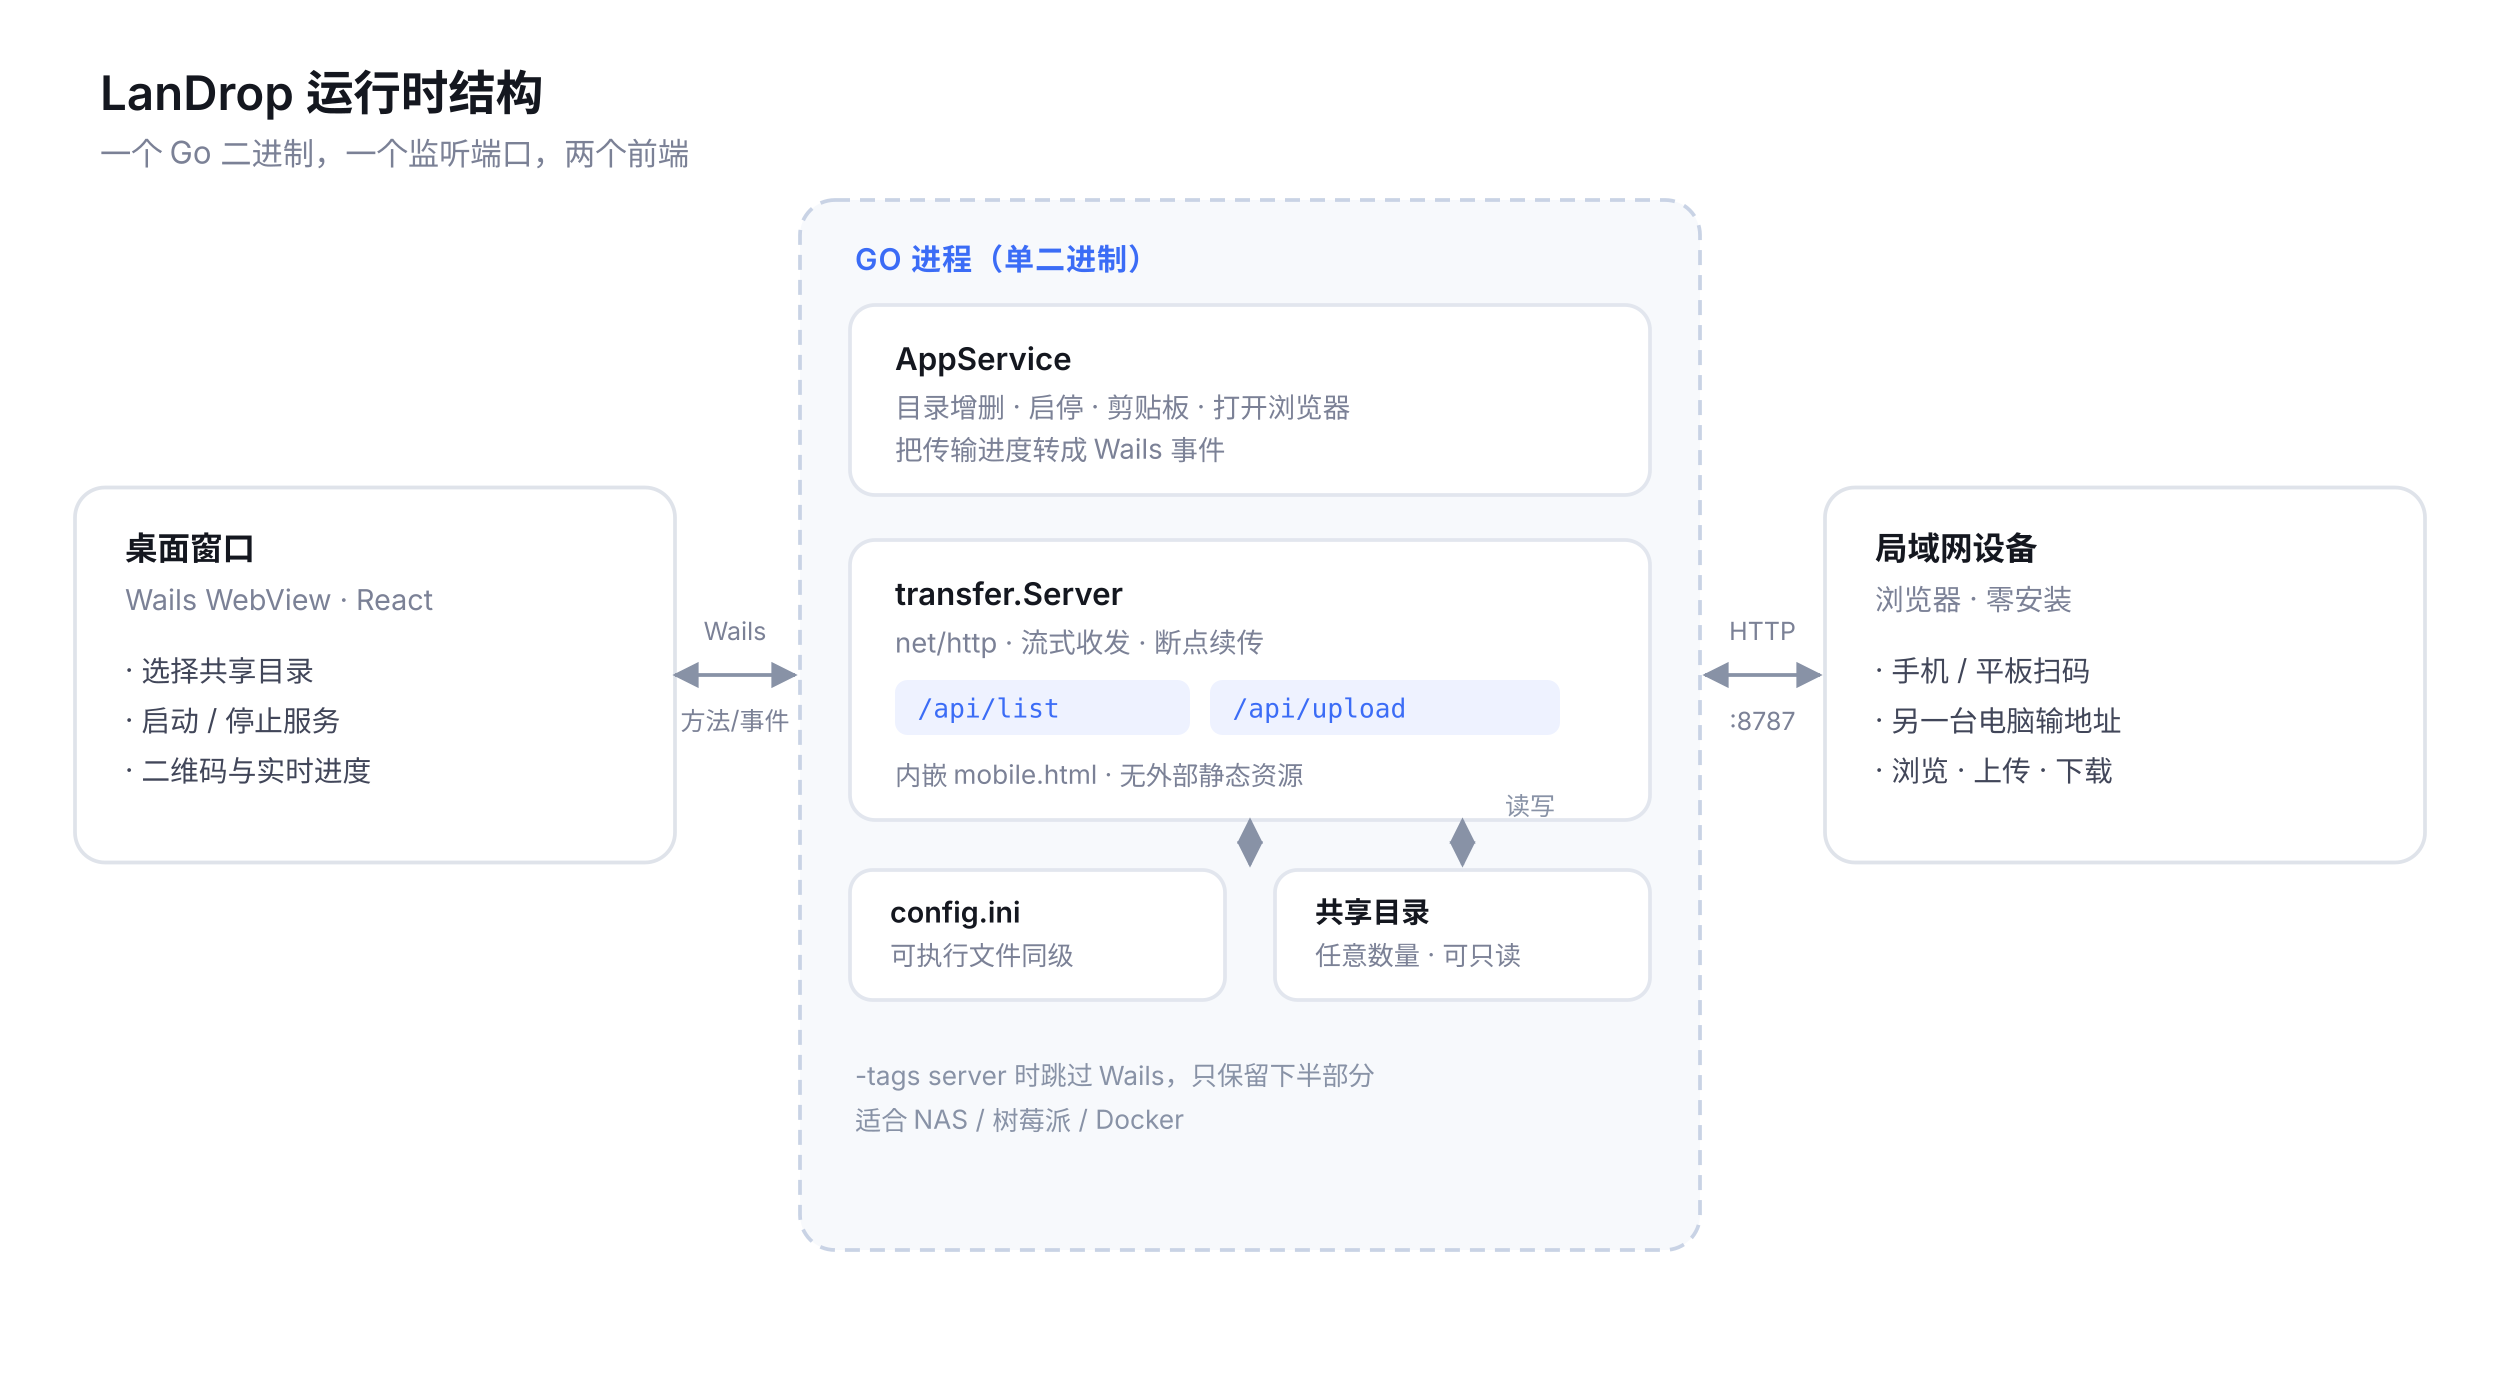
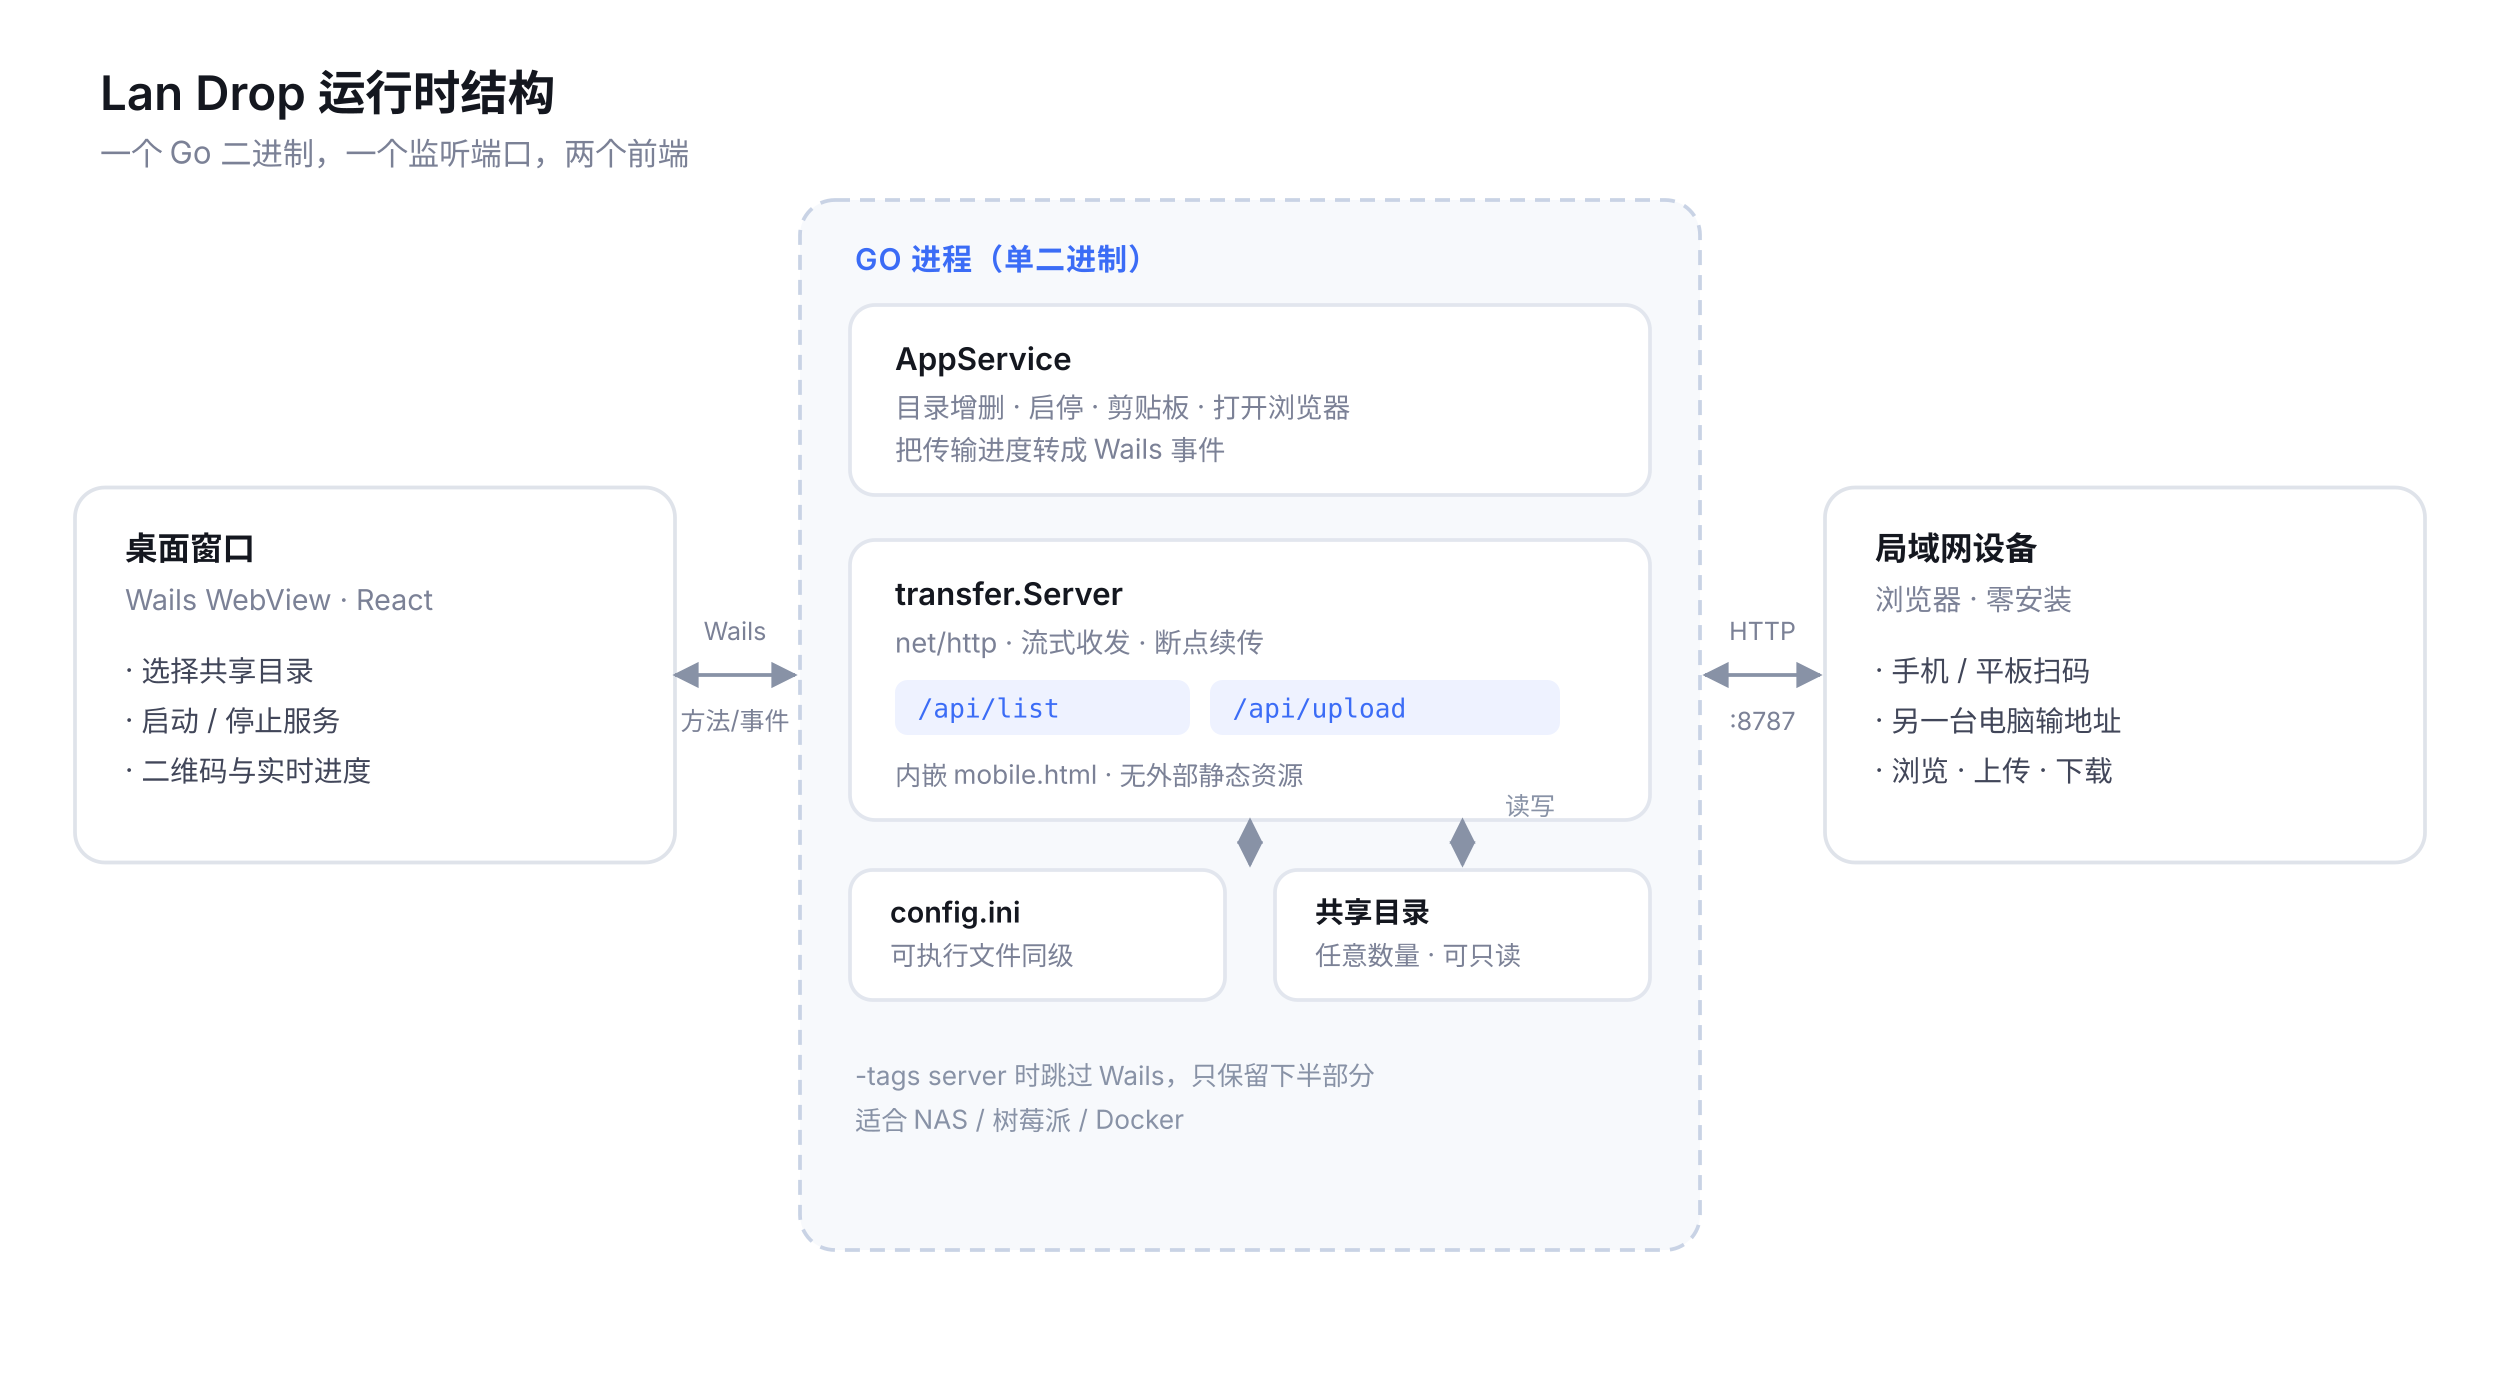
<svg xmlns="http://www.w3.org/2000/svg" width="1000" height="560" viewBox="0 0 1000 560" font-family="-apple-system, 'Segoe UI', 'PingFang SC', 'Microsoft YaHei', sans-serif">
  <defs>
    <marker id="arrow" viewBox="0 0 10 10" refX="9" refY="5" markerWidth="7" markerHeight="7" orient="auto-start-reverse">
      <path d="M0 0 L10 5 L0 10 z" fill="#8892a6" />
    </marker>
  </defs>
  <rect width="1000" height="560" fill="#ffffff" />
-   <text x="40" y="44" font-size="19" font-weight="600" fill="#14171f">LanDrop 运行时结构</text>
+   <text x="40" y="44" font-size="19" font-weight="600" fill="#14171f">Lan Drop 运行时结构</text>
  <text x="40" y="66" font-size="12.5" fill="#7b8196">一个 Go 二进制，一个监听端口，两个前端</text>
  <rect x="30" y="195" width="240" height="150" rx="12" fill="#ffffff" stroke="#dfe3ea" stroke-width="1.5" />
  <text x="50" y="224" font-size="13" font-weight="600" fill="#14171f">桌面窗口</text>
  <text x="50" y="244" font-size="11.5" fill="#7b8196">Wails WebView · React</text>
  <text x="50" y="272" font-size="11.5" fill="#414659">· 选择共享目录</text>
  <text x="50" y="292" font-size="11.5" fill="#414659">· 启动 / 停止服务</text>
  <text x="50" y="312" font-size="11.5" fill="#414659">· 二维码与实时进度</text>
  <rect x="320" y="80" width="360" height="420" rx="14" fill="#f7f9fc" stroke="#c9d3e5" stroke-width="1.5" stroke-dasharray="6 4" />
  <text x="342" y="108" font-size="12" font-weight="600" fill="#3b6cf6" letter-spacing="0.4">GO 进程（单二进制）</text>
  <rect x="340" y="122" width="320" height="76" rx="10" fill="#ffffff" stroke="#e2e6ee" stroke-width="1.5" />
  <text x="358" y="148" font-size="12.5" font-weight="600" fill="#14171f">AppService</text>
  <text x="358" y="167" font-size="11" fill="#7b8196">目录增删 · 启停 · 剪贴板 · 打开浏览器</text>
  <text x="358" y="184" font-size="11" fill="#7b8196">把传输进度转成 Wails 事件</text>
  <rect x="340" y="216" width="320" height="112" rx="10" fill="#ffffff" stroke="#e2e6ee" stroke-width="1.5" />
  <text x="358" y="242" font-size="12.5" font-weight="600" fill="#14171f">transfer.Server</text>
  <text x="358" y="261" font-size="11" fill="#7b8196">net/http · 流式收发 · 断点续传</text>
  <rect x="358" y="272" width="118" height="22" rx="5" fill="#eef2ff" />
  <text x="367" y="287" font-size="10.5" fill="#3b6cf6" font-family="ui-monospace, Consolas, monospace">/api/list</text>
  <rect x="484" y="272" width="140" height="22" rx="5" fill="#eef2ff" />
  <text x="493" y="287" font-size="10.5" fill="#3b6cf6" font-family="ui-monospace, Consolas, monospace">/api/upload</text>
  <text x="358" y="314" font-size="10.5" fill="#7b8196">内嵌 mobile.html · 无外部静态资源</text>
  <rect x="340" y="348" width="150" height="52" rx="9" fill="#ffffff" stroke="#e2e6ee" stroke-width="1.5" />
  <text x="356" y="369" font-size="11.5" font-weight="600" fill="#14171f">config.ini</text>
  <text x="356" y="386" font-size="10.5" fill="#7b8196">可执行文件同级</text>
  <rect x="510" y="348" width="150" height="52" rx="9" fill="#ffffff" stroke="#e2e6ee" stroke-width="1.5" />
  <text x="526" y="369" font-size="11.5" font-weight="600" fill="#14171f">共享目录</text>
  <text x="526" y="386" font-size="10.5" fill="#7b8196">任意数量 · 可只读</text>
  <text x="342" y="434" font-size="10.5" fill="#8892a6">-tags server 时跳过 Wails，只保留下半部分</text>
  <text x="342" y="452" font-size="10.5" fill="#8892a6">适合 NAS / 树莓派 / Docker</text>
  <rect x="730" y="195" width="240" height="150" rx="12" fill="#ffffff" stroke="#dfe3ea" stroke-width="1.5" />
  <text x="750" y="224" font-size="13" font-weight="600" fill="#14171f">局域网设备</text>
  <text x="750" y="244" font-size="11.5" fill="#7b8196">浏览器 · 零安装</text>
  <text x="750" y="272" font-size="11.5" fill="#414659">· 手机 / 平板扫码</text>
  <text x="750" y="292" font-size="11.5" fill="#414659">· 另一台电脑输地址</text>
  <text x="750" y="312" font-size="11.5" fill="#414659">· 浏览 · 上传 · 下载</text>
  <line x1="270" y1="270" x2="318" y2="270" stroke="#8892a6" stroke-width="1.5" marker-start="url(#arrow)" marker-end="url(#arrow)" />
  <text x="294" y="256" font-size="10" fill="#7b8196" text-anchor="middle">Wails</text>
  <text x="294" y="292" font-size="10" fill="#7b8196" text-anchor="middle">方法/事件</text>
  <line x1="682" y1="270" x2="728" y2="270" stroke="#8892a6" stroke-width="1.5" marker-start="url(#arrow)" marker-end="url(#arrow)" />
  <text x="705" y="256" font-size="10" fill="#7b8196" text-anchor="middle">HTTP</text>
  <text x="705" y="292" font-size="10" fill="#7b8196" text-anchor="middle">:8787</text>
  <line x1="500" y1="328" x2="500" y2="346" stroke="#c9d3e5" stroke-width="1.5" marker-start="url(#arrow)" marker-end="url(#arrow)" />
  <text x="612" y="326" font-size="10" fill="#8892a6" text-anchor="middle">读写</text>
  <line x1="585" y1="328" x2="585" y2="346" stroke="#c9d3e5" stroke-width="1.5" marker-start="url(#arrow)" marker-end="url(#arrow)" />
</svg>
